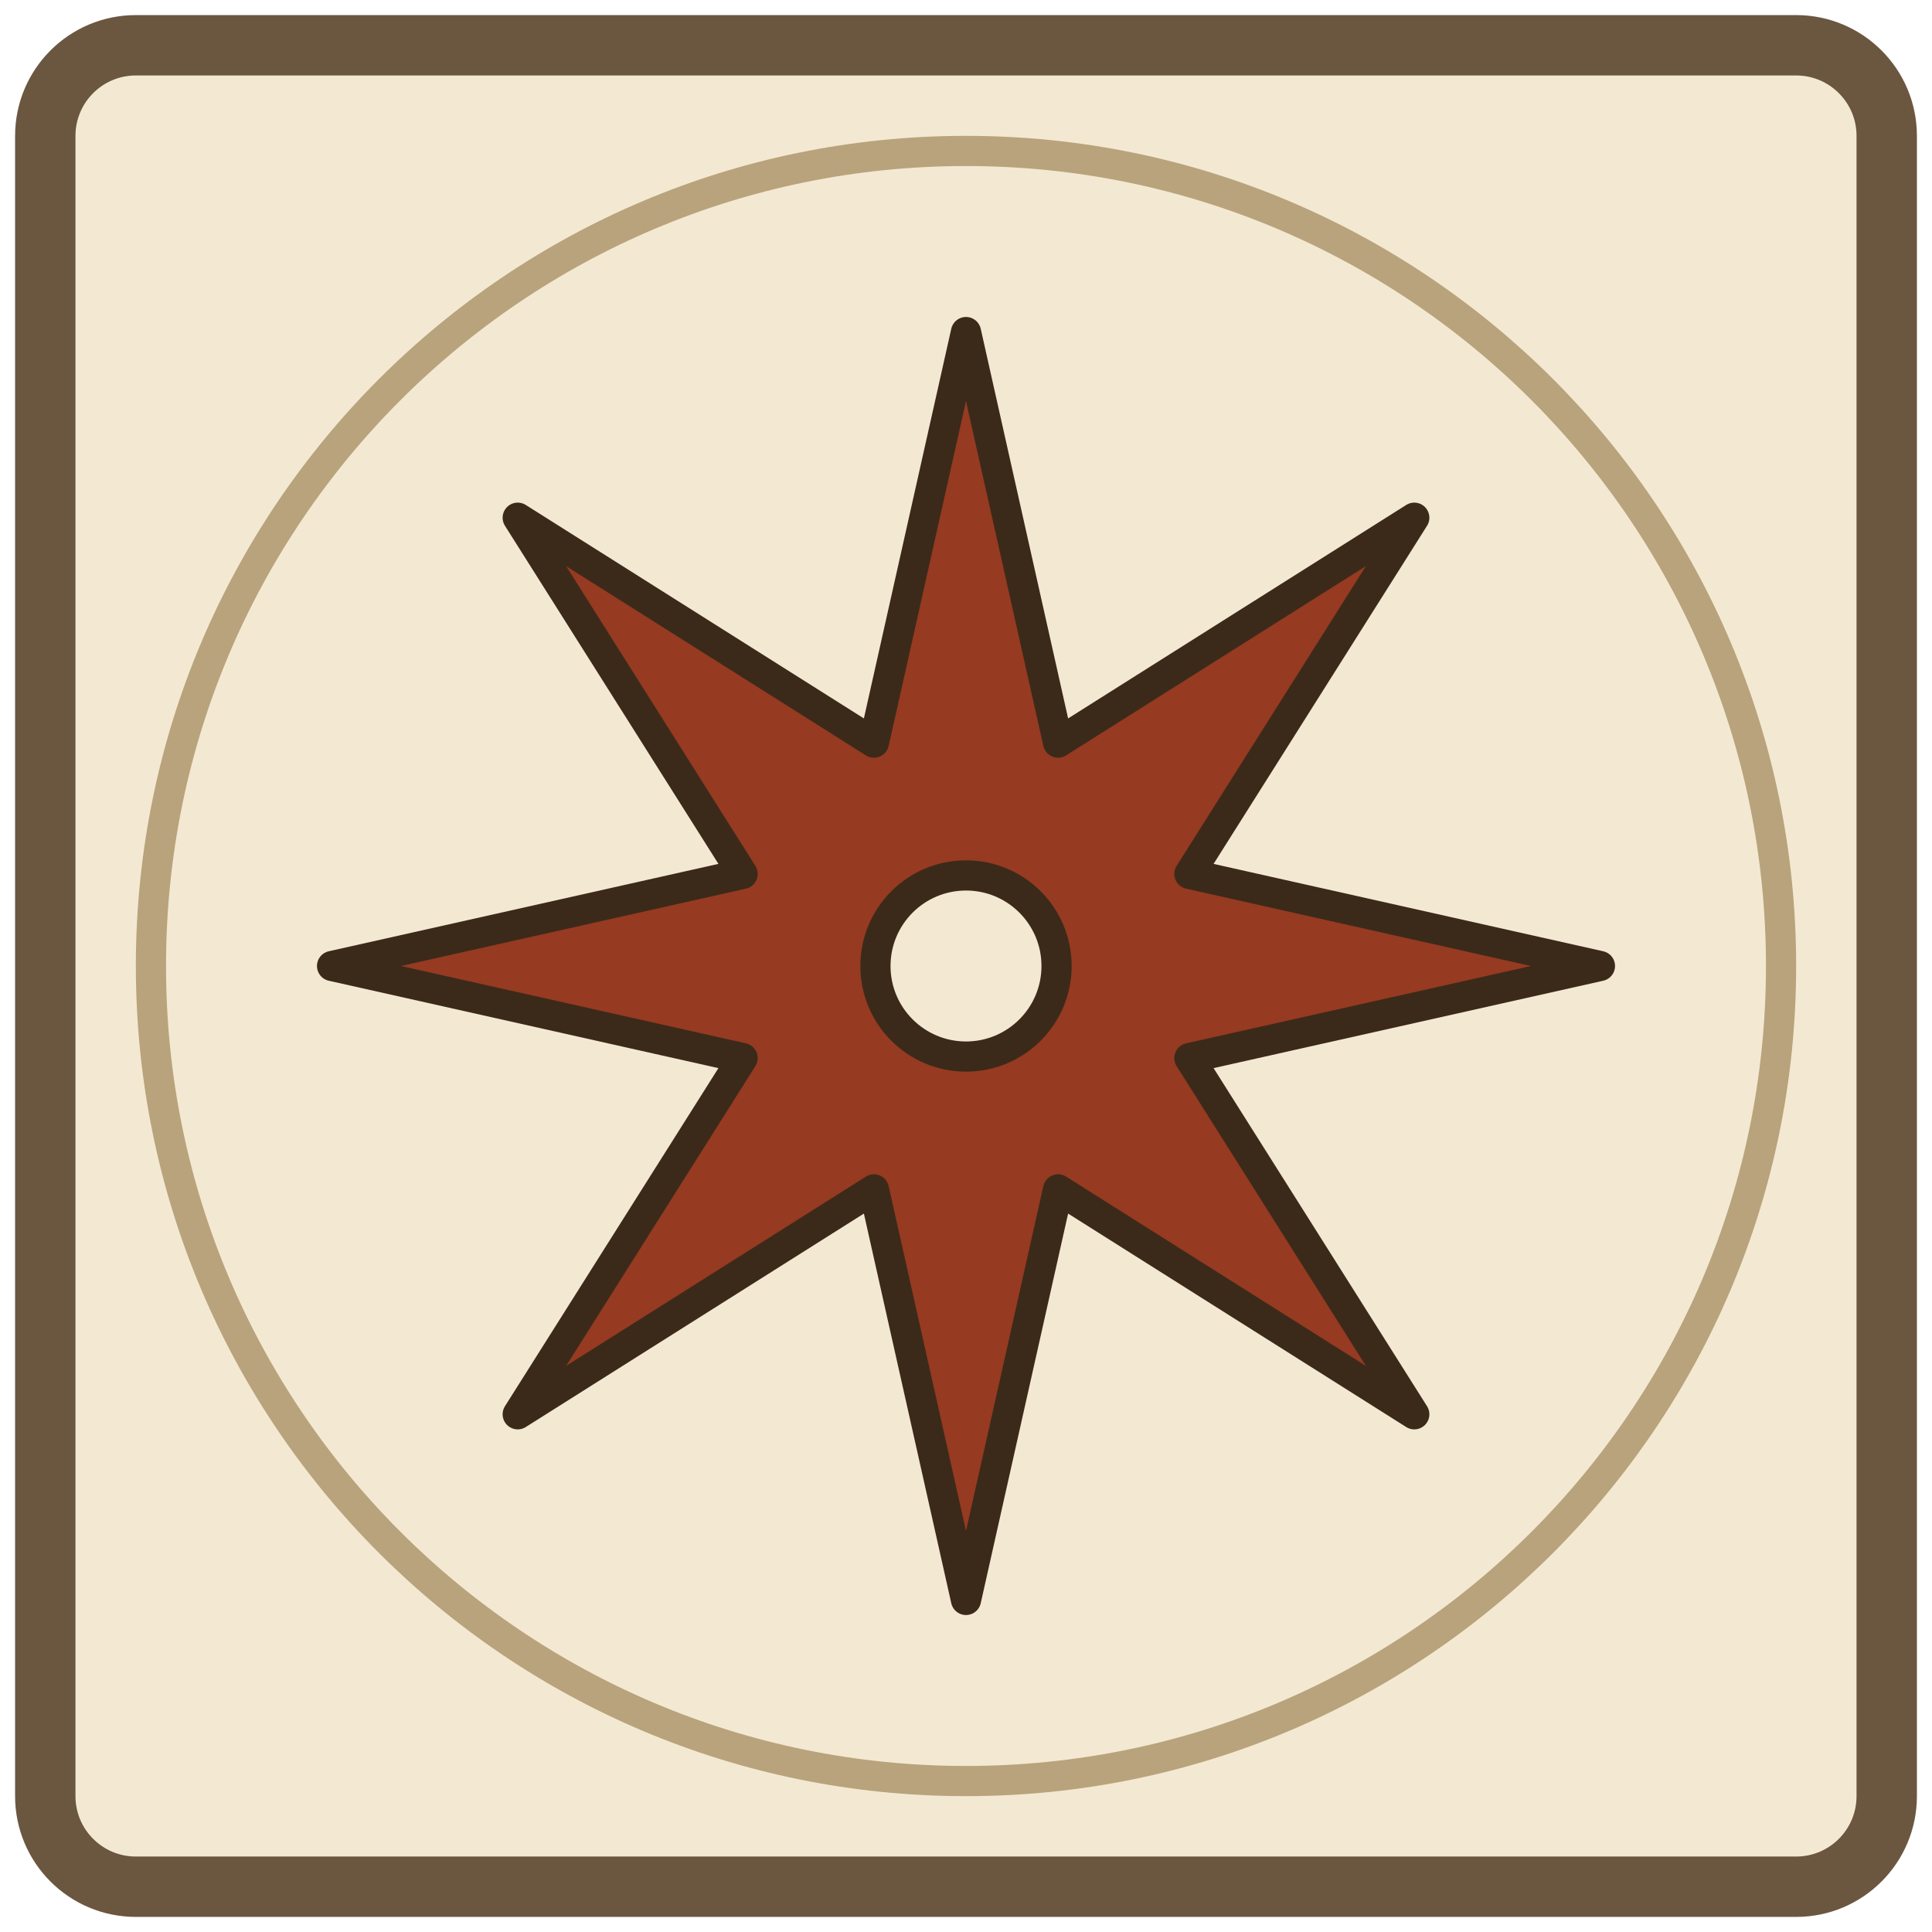
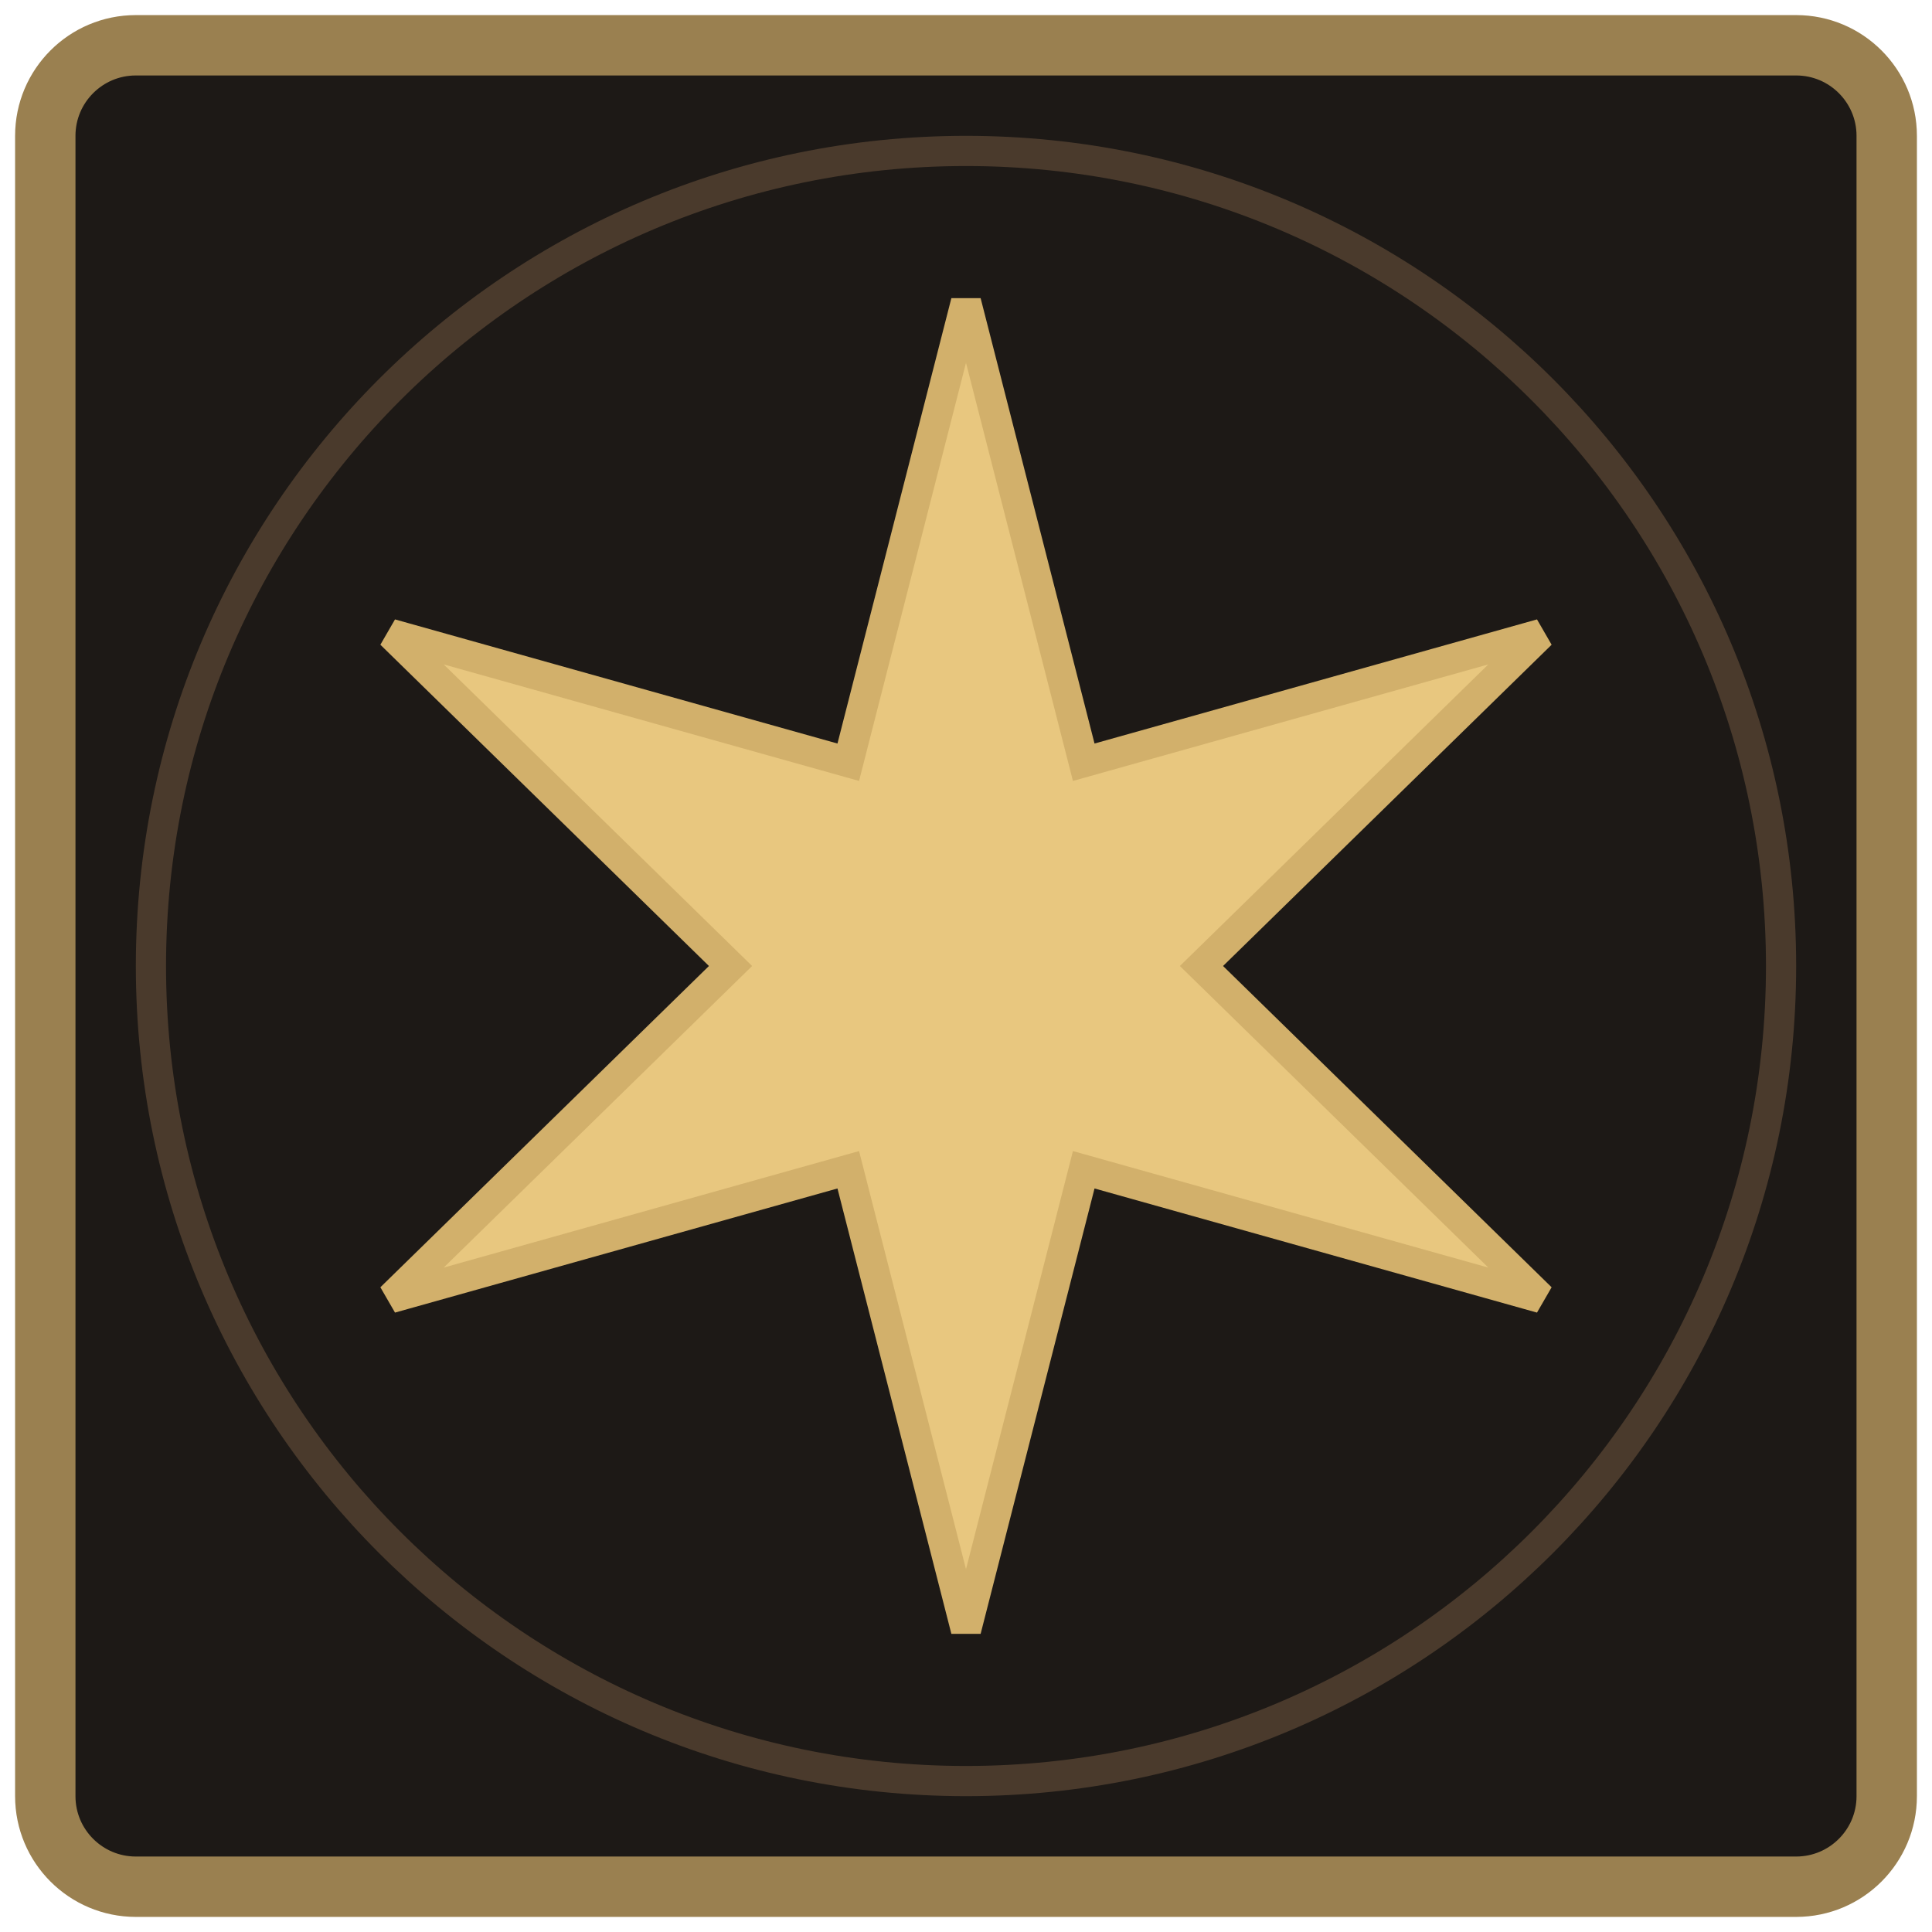
<svg xmlns="http://www.w3.org/2000/svg" viewBox="0 0 128 128" width="128" height="128" role="img" aria-label="Вдохновение">
-   <rect x="3" y="3" width="122" height="122" rx="6" fill="#F3E9D2" stroke="#6B5640" stroke-width="4" />
-   <circle cx="64" cy="64" r="54" fill="none" stroke="#B9A37C" stroke-width="2" />
-   <polygon points="64.0,22.0 70.1,49.2 93.7,34.3 78.8,57.9 106.0,64.0 78.8,70.1 93.7,93.7 70.1,78.8 64.0,106.0 57.9,78.8 34.3,93.7 49.2,70.1 22.0,64.0 49.2,57.9 34.3,34.3 57.9,49.2" fill="#963A21" stroke="#3B2A1A" stroke-width="2" stroke-linejoin="round" />
-   <circle cx="64" cy="64" r="6" fill="#F3E9D2" stroke="#3B2A1A" stroke-width="2" />
+   <rect x="3" y="3" width="122" height="122" rx="6" fill="#1D1916" stroke="#9A8050" stroke-width="4" />
+   <circle cx="64" cy="64" r="54" fill="none" stroke="#4A3A2C" stroke-width="2" />
+   <polygon points="64.0,20.0 71.8,50.5 102.1,42.0 79.6,64.0 102.1,86.0 71.8,77.5 64.0,108.0 56.2,77.5 25.9,86.0 48.4,64.0 25.9,42.0 56.2,50.5" fill="#E8C77F" stroke="#D2B06B" stroke-width="2" stroke-linejoin="miter" />
</svg>
